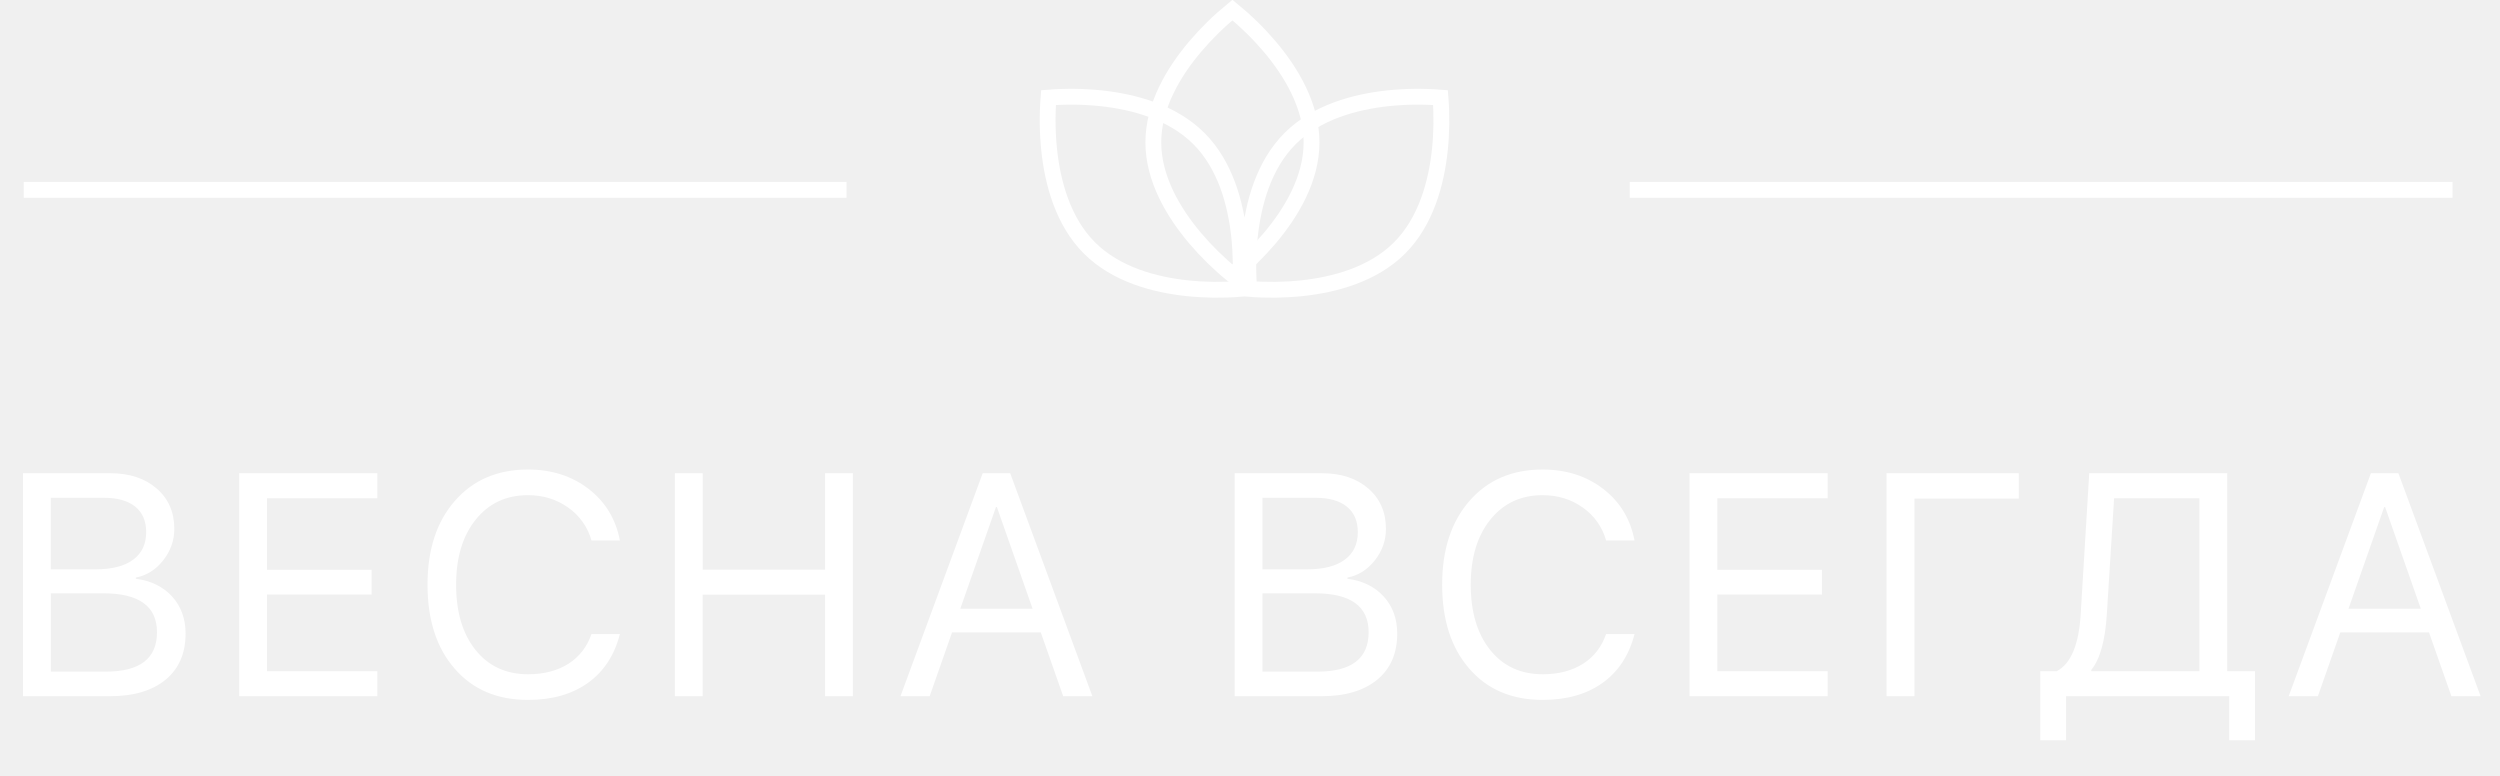
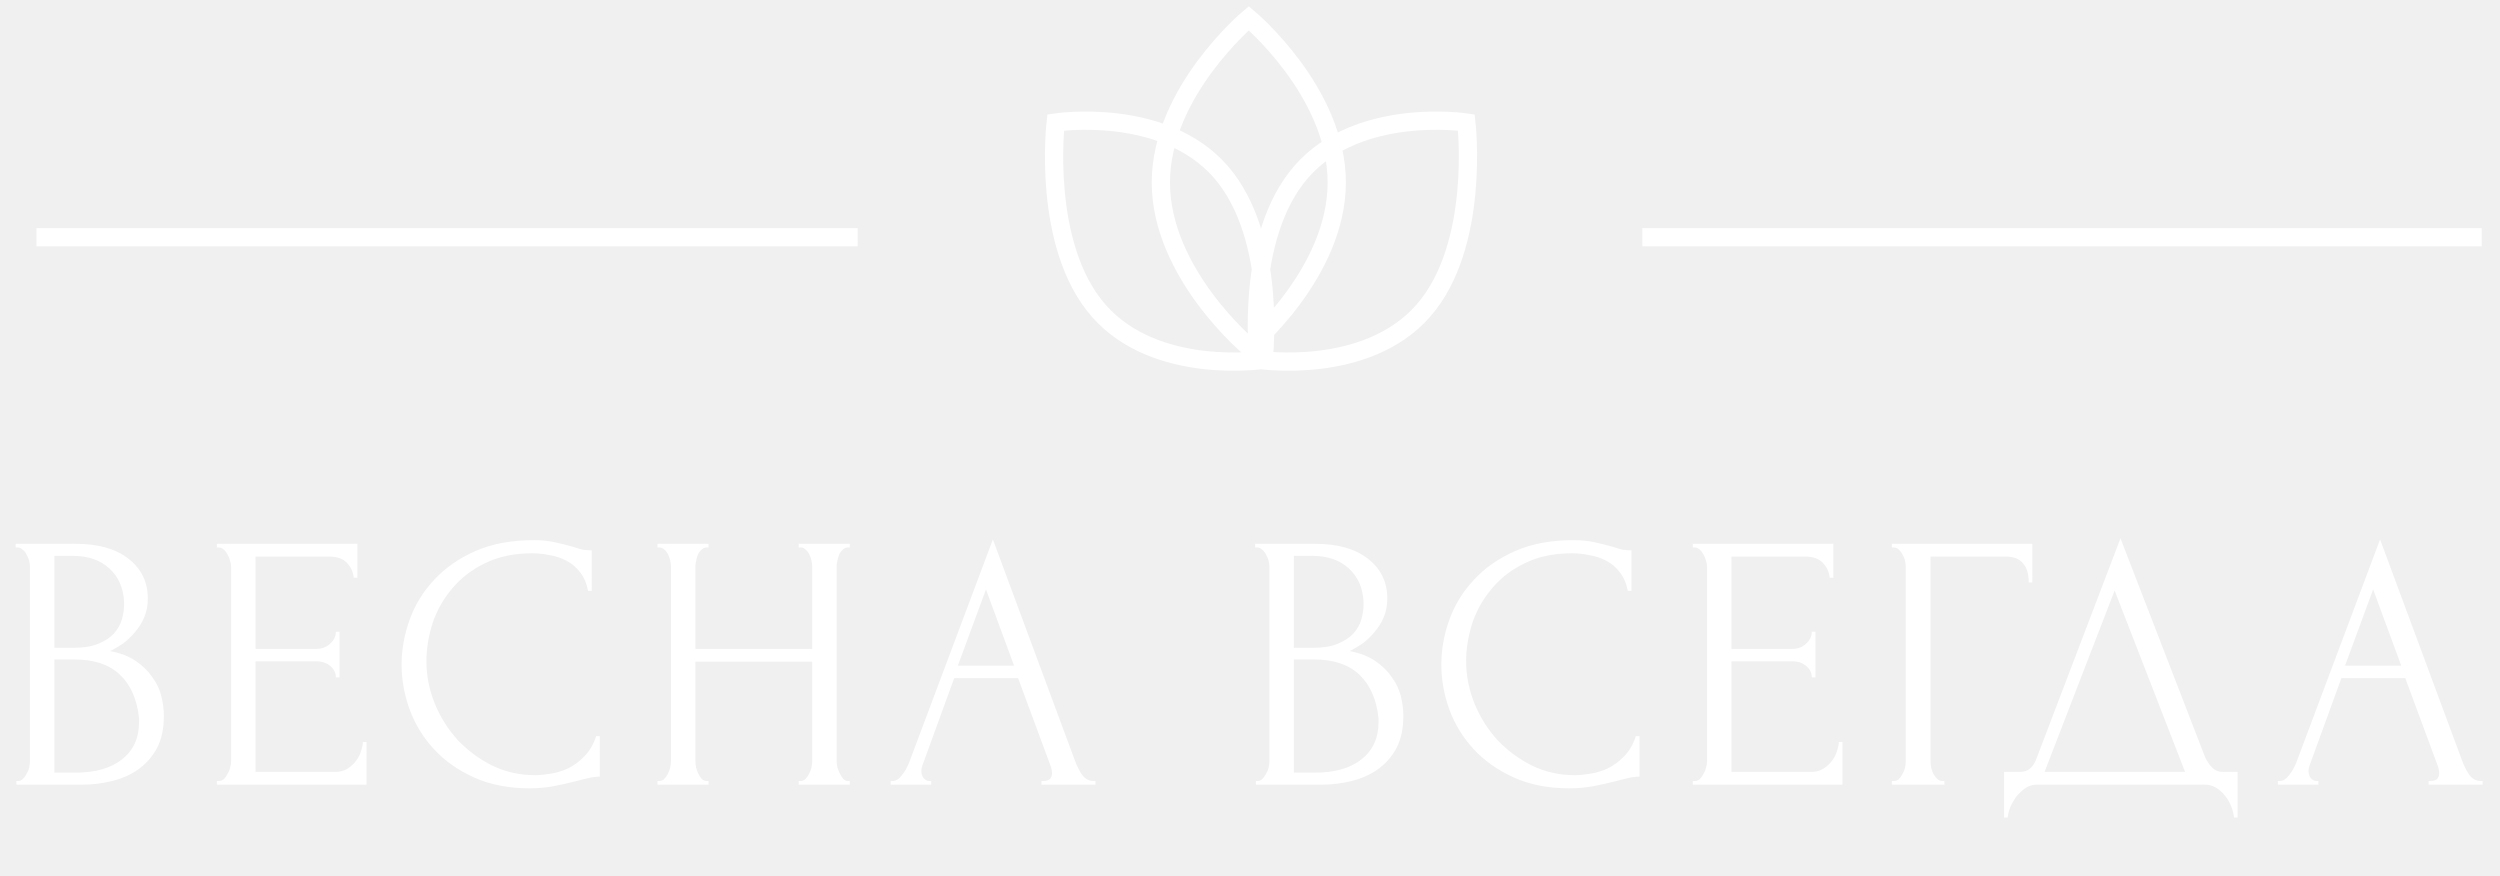
- <svg xmlns="http://www.w3.org/2000/svg" width="158" height="49" viewBox="0 0 158 49" fill="none">
-   <path d="M1.455 44V29.908h5.518c1.21 0 2.187.322 2.93.967.742.645 1.113 1.494 1.113 2.549 0 .736-.235 1.4-.704 1.992-.475.599-1.05.96-1.728 1.084v.078c.957.124 1.722.498 2.295 1.123.566.625.85 1.406.85 2.344 0 1.243-.42 2.213-1.26 2.91C9.622 43.652 8.45 44 6.953 44H1.455zm1.758-8.018h2.812c1.042 0 1.836-.201 2.383-.605.554-.404.83-.986.83-1.748 0-.697-.23-1.234-.693-1.611-.462-.372-1.12-.557-1.973-.557h-3.36v4.521zm3.476 6.465c2.155 0 3.233-.83 3.233-2.49 0-1.64-1.133-2.46-3.399-2.46h-3.31v4.95h3.476zM23.846 44h-8.73V29.908h8.73v1.582h-6.972v4.522h6.611v1.562h-6.611v4.844h6.973V44zm9.52.234c-1.946 0-3.489-.657-4.628-1.972-1.146-1.309-1.719-3.08-1.719-5.313 0-2.213.576-3.978 1.729-5.293 1.152-1.321 2.692-1.982 4.619-1.982 1.497 0 2.777.41 3.838 1.23 1.054.814 1.712 1.898 1.972 3.252H37.38a3.755 3.755 0 00-1.474-2.08c-.73-.52-1.576-.781-2.54-.781-1.373 0-2.473.514-3.3 1.543s-1.24 2.399-1.24 4.111c0 1.732.41 3.109 1.23 4.131.82 1.022 1.927 1.533 3.32 1.533.997 0 1.846-.221 2.55-.664.69-.442 1.174-1.067 1.454-1.875h1.797c-.345 1.341-1.019 2.37-2.021 3.086-1.003.716-2.266 1.074-3.79 1.074zM52.146 44v-6.416H44.41V44h-1.757V29.908h1.758v6.094h7.734v-6.094h1.758V44h-1.758zm13.632-4.033H60.17L58.755 44H56.91l5.196-14.092h1.738L69.038 44h-1.845l-1.416-4.033zm-5.088-1.494h4.57l-2.256-6.426h-.059l-2.255 6.426zM78.03 44V29.908h5.518c1.21 0 2.187.322 2.93.967.742.645 1.113 1.494 1.113 2.549 0 .736-.235 1.4-.703 1.992-.476.599-1.052.96-1.729 1.084v.078c.957.124 1.722.498 2.295 1.123.566.625.85 1.406.85 2.344 0 1.243-.42 2.213-1.26 2.91-.847.697-2.019 1.045-3.516 1.045H78.03zm1.758-8.018H82.6c1.042 0 1.836-.201 2.383-.605.554-.404.83-.986.83-1.748 0-.697-.23-1.234-.693-1.611-.462-.372-1.12-.557-1.973-.557h-3.36v4.521zm3.477 6.465c2.154 0 3.232-.83 3.232-2.49 0-1.64-1.133-2.46-3.399-2.46h-3.31v4.95h3.477zm14.227 1.787c-1.947 0-3.49-.657-4.63-1.972-1.145-1.309-1.718-3.08-1.718-5.313 0-2.213.576-3.978 1.729-5.293 1.152-1.321 2.692-1.982 4.619-1.982 1.497 0 2.776.41 3.838 1.23 1.054.814 1.712 1.898 1.972 3.252h-1.797a3.75 3.75 0 00-1.474-2.08c-.73-.52-1.576-.781-2.54-.781-1.373 0-2.473.514-3.3 1.543s-1.24 2.399-1.24 4.111c0 1.732.41 3.109 1.23 4.131.82 1.022 1.927 1.533 3.32 1.533.997 0 1.846-.221 2.549-.664.69-.442 1.176-1.067 1.455-1.875h1.797c-.345 1.341-1.019 2.37-2.021 3.086-1.003.716-2.266 1.074-3.79 1.074zM115.508 44h-8.73V29.908h8.73v1.582h-6.972v4.522h6.611v1.562h-6.611v4.844h6.972V44zm3.72 0V29.908h8.359v1.602h-6.592V44h-1.767zm13.924-5.185c-.104 1.68-.433 2.854-.986 3.525v.078h6.836V31.49h-5.391l-.459 7.325zm-2.578 7.968h-1.631v-4.365h1.045c.899-.475 1.403-1.69 1.514-3.643l.537-8.867h8.721v12.51h1.758v4.365h-1.631V44h-10.313v2.783zm22.938-6.816h-5.605L146.491 44h-1.846l5.196-14.092h1.738L156.774 44h-1.845l-1.417-4.033zm-5.087-1.494h4.57l-2.256-6.426h-.059l-2.255 6.426z" fill="#fff" />
-   <path d="M82.89 9c0 2.308-1.284 4.444-2.632 6.041a18.24 18.24 0 01-2.368 2.325 18.24 18.24 0 01-2.368-2.324C74.173 13.443 72.89 11.307 72.89 9s1.283-4.444 2.632-6.041A18.239 18.239 0 0177.89.634a18.239 18.239 0 012.368 2.324C81.606 4.557 82.89 6.693 82.89 9z" stroke="#fff" />
-   <path d="M75.77 8.757c1.675 1.675 2.328 4.114 2.548 6.201a18.306 18.306 0 01.04 3.301 18.292 18.292 0 01-3.301-.04c-2.088-.218-4.527-.872-6.202-2.547-1.675-1.675-2.329-4.115-2.548-6.201a18.277 18.277 0 01-.04-3.302 18.292 18.292 0 013.301.04c2.087.22 4.527.873 6.202 2.548zM81.536 8.757c-1.675 1.675-2.328 4.114-2.547 6.201a18.277 18.277 0 00-.04 3.301 18.292 18.292 0 003.301-.04c2.087-.218 4.526-.872 6.201-2.547 1.675-1.675 2.329-4.115 2.548-6.201a18.277 18.277 0 00.04-3.302 18.293 18.293 0 00-3.301.04c-2.087.22-4.527.873-6.202 2.548zM53.5 12h-52M155 12h-52" stroke="#fff" />
+ <svg xmlns="http://www.w3.org/2000/svg" width="137" height="48" viewBox="0 0 137 48" fill="none">
+   <path d="M0.9 42.8H1C1.093 42.8 1.18 42.76 1.26 42.68C1.34 42.6 1.407 42.507 1.46 42.4C1.527 42.293 1.573 42.18 1.6 42.06C1.627 41.927 1.64 41.807 1.64 41.7V31.06C1.64 30.967 1.627 30.86 1.6 30.74C1.573 30.62 1.527 30.507 1.46 30.4C1.407 30.28 1.333 30.187 1.24 30.12C1.16 30.04 1.067 30 0.96 30H0.86V29.8H4.14C5.38 29.8 6.347 30.073 7.04 30.62C7.747 31.167 8.1 31.893 8.1 32.8C8.1 33.187 8.033 33.533 7.9 33.84C7.767 34.147 7.593 34.42 7.38 34.66C7.18 34.9 6.96 35.107 6.72 35.28C6.48 35.44 6.253 35.573 6.04 35.68C6.6 35.787 7.067 35.967 7.44 36.22C7.813 36.473 8.113 36.767 8.34 37.1C8.58 37.42 8.747 37.767 8.84 38.14C8.933 38.513 8.98 38.88 8.98 39.24C8.98 39.933 8.853 40.52 8.6 41C8.347 41.467 8.007 41.853 7.58 42.16C7.167 42.453 6.687 42.667 6.14 42.8C5.607 42.933 5.053 43 4.48 43H0.9V42.8ZM7.62 39.36C7.513 38.333 7.167 37.54 6.58 36.98C5.993 36.42 5.167 36.14 4.1 36.14H2.98V42.34H4.14C5.22 42.34 6.067 42.1 6.68 41.62C7.307 41.127 7.62 40.447 7.62 39.58V39.36ZM6.8 32.98C6.76 32.207 6.487 31.593 5.98 31.14C5.487 30.687 4.82 30.46 3.98 30.46H2.98V35.5H4.02C4.58 35.5 5.033 35.427 5.38 35.28C5.74 35.133 6.027 34.947 6.24 34.72C6.453 34.48 6.6 34.22 6.68 33.94C6.76 33.66 6.8 33.387 6.8 33.12V32.98ZM11.885 42.8H11.985C12.092 42.8 12.185 42.767 12.265 42.7C12.345 42.62 12.412 42.527 12.465 42.42C12.532 42.313 12.579 42.2 12.605 42.08C12.645 41.96 12.665 41.847 12.665 41.74V31.04C12.665 30.947 12.645 30.84 12.605 30.72C12.579 30.6 12.532 30.487 12.465 30.38C12.412 30.273 12.345 30.187 12.265 30.12C12.185 30.04 12.092 30 11.985 30H11.885V29.8H19.585V31.66H19.385C19.358 31.353 19.238 31.087 19.025 30.86C18.812 30.62 18.479 30.5 18.025 30.5H14.005V35.56H17.325C17.632 35.56 17.885 35.467 18.085 35.28C18.299 35.093 18.405 34.873 18.405 34.62H18.605V37.12H18.405C18.405 36.88 18.305 36.673 18.105 36.5C17.905 36.327 17.645 36.24 17.325 36.24H14.005V42.3H18.385C18.639 42.3 18.858 42.24 19.045 42.12C19.232 42 19.385 41.86 19.505 41.7C19.639 41.527 19.732 41.347 19.785 41.16C19.852 40.96 19.885 40.793 19.885 40.66H20.085V43H11.885V42.8ZM29.168 30.32C28.181 30.32 27.322 30.5 26.588 30.86C25.868 31.207 25.268 31.667 24.788 32.24C24.308 32.8 23.948 33.433 23.708 34.14C23.482 34.847 23.368 35.547 23.368 36.24C23.368 37.027 23.521 37.8 23.828 38.56C24.135 39.307 24.555 39.973 25.088 40.56C25.635 41.133 26.268 41.6 26.988 41.96C27.708 42.307 28.488 42.48 29.328 42.48C29.568 42.48 29.848 42.453 30.168 42.4C30.502 42.347 30.828 42.247 31.148 42.1C31.468 41.94 31.762 41.72 32.028 41.44C32.308 41.16 32.522 40.793 32.668 40.34H32.868V42.56C32.668 42.56 32.455 42.587 32.228 42.64C32.015 42.693 31.775 42.753 31.508 42.82C31.162 42.913 30.775 43 30.348 43.08C29.935 43.16 29.495 43.2 29.028 43.2C27.868 43.2 26.848 43 25.968 42.6C25.088 42.2 24.355 41.68 23.768 41.04C23.181 40.4 22.741 39.68 22.448 38.88C22.155 38.067 22.008 37.247 22.008 36.42C22.008 35.593 22.155 34.773 22.448 33.96C22.741 33.147 23.188 32.42 23.788 31.78C24.388 31.127 25.142 30.6 26.048 30.2C26.955 29.8 28.021 29.6 29.248 29.6C29.688 29.6 30.081 29.64 30.428 29.72C30.788 29.8 31.108 29.88 31.388 29.96C31.588 30.027 31.768 30.08 31.928 30.12C32.102 30.147 32.268 30.16 32.428 30.16V32.38H32.228C32.148 31.967 32.002 31.627 31.788 31.36C31.575 31.08 31.322 30.867 31.028 30.72C30.748 30.573 30.442 30.473 30.108 30.42C29.788 30.353 29.475 30.32 29.168 30.32ZM43.769 42.8H43.869C43.962 42.8 44.049 42.767 44.129 42.7C44.209 42.62 44.276 42.527 44.329 42.42C44.396 42.3 44.442 42.18 44.469 42.06C44.496 41.927 44.509 41.807 44.509 41.7V36.26H38.109V41.7C38.109 41.807 38.122 41.927 38.149 42.06C38.176 42.18 38.216 42.293 38.269 42.4C38.322 42.507 38.382 42.6 38.449 42.68C38.529 42.76 38.622 42.8 38.729 42.8H38.829V43H36.029V42.8H36.129C36.222 42.8 36.309 42.767 36.389 42.7C36.469 42.62 36.536 42.527 36.589 42.42C36.656 42.3 36.702 42.18 36.729 42.06C36.756 41.927 36.769 41.807 36.769 41.7V31.04C36.769 30.947 36.756 30.84 36.729 30.72C36.702 30.6 36.662 30.487 36.609 30.38C36.556 30.273 36.489 30.187 36.409 30.12C36.329 30.04 36.236 30 36.129 30H36.029V29.8H38.829V30H38.729C38.622 30 38.529 30.04 38.449 30.12C38.369 30.187 38.302 30.273 38.249 30.38C38.209 30.487 38.176 30.6 38.149 30.72C38.122 30.84 38.109 30.947 38.109 31.04V35.56H44.509V31.04C44.509 30.947 44.496 30.84 44.469 30.72C44.442 30.6 44.402 30.487 44.349 30.38C44.296 30.273 44.229 30.187 44.149 30.12C44.069 30.04 43.976 30 43.869 30H43.769V29.8H46.569V30H46.469C46.362 30 46.269 30.04 46.189 30.12C46.109 30.187 46.042 30.273 45.989 30.38C45.949 30.487 45.916 30.6 45.889 30.72C45.862 30.84 45.849 30.947 45.849 31.04V41.7C45.849 41.807 45.862 41.927 45.889 42.06C45.929 42.18 45.976 42.293 46.029 42.4C46.082 42.507 46.142 42.6 46.209 42.68C46.289 42.76 46.376 42.8 46.469 42.8H46.569V43H43.769V42.8ZM57.071 42.8H57.17C57.49 42.8 57.651 42.653 57.651 42.36C57.651 42.253 57.63 42.14 57.59 42.02L55.791 37.16H52.291L50.55 41.94C50.511 42.047 50.49 42.147 50.49 42.24C50.49 42.413 50.537 42.553 50.63 42.66C50.724 42.753 50.824 42.8 50.931 42.8H51.031V43H48.81V42.8H48.91C49.084 42.8 49.251 42.7 49.41 42.5C49.584 42.287 49.724 42.04 49.831 41.76L54.41 29.56L58.891 41.64C58.984 41.907 59.111 42.167 59.27 42.42C59.444 42.673 59.664 42.8 59.931 42.8H60.031V43H57.071V42.8ZM52.49 36.48H55.571L54.031 32.3L52.49 36.48ZM68.823 42.8H68.923C69.016 42.8 69.103 42.76 69.183 42.68C69.263 42.6 69.329 42.507 69.383 42.4C69.449 42.293 69.496 42.18 69.523 42.06C69.549 41.927 69.563 41.807 69.563 41.7V31.06C69.563 30.967 69.549 30.86 69.523 30.74C69.496 30.62 69.449 30.507 69.383 30.4C69.329 30.28 69.256 30.187 69.163 30.12C69.083 30.04 68.989 30 68.883 30H68.783V29.8H72.063C73.303 29.8 74.269 30.073 74.963 30.62C75.669 31.167 76.023 31.893 76.023 32.8C76.023 33.187 75.956 33.533 75.823 33.84C75.689 34.147 75.516 34.42 75.303 34.66C75.103 34.9 74.883 35.107 74.643 35.28C74.403 35.44 74.176 35.573 73.963 35.68C74.523 35.787 74.989 35.967 75.363 36.22C75.736 36.473 76.036 36.767 76.263 37.1C76.503 37.42 76.669 37.767 76.763 38.14C76.856 38.513 76.903 38.88 76.903 39.24C76.903 39.933 76.776 40.52 76.523 41C76.269 41.467 75.929 41.853 75.503 42.16C75.089 42.453 74.609 42.667 74.063 42.8C73.529 42.933 72.976 43 72.403 43H68.823V42.8ZM75.543 39.36C75.436 38.333 75.089 37.54 74.503 36.98C73.916 36.42 73.089 36.14 72.023 36.14H70.903V42.34H72.063C73.143 42.34 73.989 42.1 74.603 41.62C75.229 41.127 75.543 40.447 75.543 39.58V39.36ZM74.723 32.98C74.683 32.207 74.409 31.593 73.903 31.14C73.409 30.687 72.743 30.46 71.903 30.46H70.903V35.5H71.943C72.503 35.5 72.956 35.427 73.303 35.28C73.663 35.133 73.949 34.947 74.163 34.72C74.376 34.48 74.523 34.22 74.603 33.94C74.683 33.66 74.723 33.387 74.723 33.12V32.98ZM86.145 30.32C85.158 30.32 84.298 30.5 83.565 30.86C82.845 31.207 82.245 31.667 81.765 32.24C81.285 32.8 80.925 33.433 80.685 34.14C80.458 34.847 80.345 35.547 80.345 36.24C80.345 37.027 80.498 37.8 80.805 38.56C81.111 39.307 81.531 39.973 82.065 40.56C82.611 41.133 83.245 41.6 83.965 41.96C84.685 42.307 85.465 42.48 86.305 42.48C86.545 42.48 86.825 42.453 87.145 42.4C87.478 42.347 87.805 42.247 88.125 42.1C88.445 41.94 88.738 41.72 89.005 41.44C89.285 41.16 89.498 40.793 89.645 40.34H89.845V42.56C89.645 42.56 89.431 42.587 89.205 42.64C88.991 42.693 88.751 42.753 88.485 42.82C88.138 42.913 87.751 43 87.325 43.08C86.911 43.16 86.471 43.2 86.005 43.2C84.845 43.2 83.825 43 82.945 42.6C82.065 42.2 81.331 41.68 80.745 41.04C80.158 40.4 79.718 39.68 79.425 38.88C79.131 38.067 78.985 37.247 78.985 36.42C78.985 35.593 79.131 34.773 79.425 33.96C79.718 33.147 80.165 32.42 80.765 31.78C81.365 31.127 82.118 30.6 83.025 30.2C83.931 29.8 84.998 29.6 86.225 29.6C86.665 29.6 87.058 29.64 87.405 29.72C87.765 29.8 88.085 29.88 88.365 29.96C88.565 30.027 88.745 30.08 88.905 30.12C89.078 30.147 89.245 30.16 89.405 30.16V32.38H89.205C89.125 31.967 88.978 31.627 88.765 31.36C88.551 31.08 88.298 30.867 88.005 30.72C87.725 30.573 87.418 30.473 87.085 30.42C86.765 30.353 86.451 30.32 86.145 30.32ZM92.766 42.8H92.866C92.972 42.8 93.066 42.767 93.146 42.7C93.226 42.62 93.292 42.527 93.346 42.42C93.412 42.313 93.459 42.2 93.486 42.08C93.526 41.96 93.546 41.847 93.546 41.74V31.04C93.546 30.947 93.526 30.84 93.486 30.72C93.459 30.6 93.412 30.487 93.346 30.38C93.292 30.273 93.226 30.187 93.146 30.12C93.066 30.04 92.972 30 92.866 30H92.766V29.8H100.466V31.66H100.266C100.239 31.353 100.119 31.087 99.906 30.86C99.692 30.62 99.359 30.5 98.906 30.5H94.886V35.56H98.206C98.512 35.56 98.766 35.467 98.966 35.28C99.179 35.093 99.286 34.873 99.286 34.62H99.486V37.12H99.286C99.286 36.88 99.186 36.673 98.986 36.5C98.786 36.327 98.526 36.24 98.206 36.24H94.886V42.3H99.266C99.519 42.3 99.739 42.24 99.926 42.12C100.112 42 100.266 41.86 100.386 41.7C100.519 41.527 100.612 41.347 100.666 41.16C100.732 40.96 100.766 40.793 100.766 40.66H100.966V43H92.766V42.8ZM106.453 42.8H106.553V43H103.673V42.8H103.773C103.879 42.8 103.973 42.767 104.053 42.7C104.133 42.62 104.199 42.527 104.253 42.42C104.319 42.313 104.366 42.2 104.393 42.08C104.419 41.96 104.433 41.847 104.433 41.74V31.04C104.433 30.947 104.419 30.84 104.393 30.72C104.366 30.6 104.319 30.487 104.253 30.38C104.199 30.273 104.133 30.187 104.053 30.12C103.973 30.04 103.879 30 103.773 30H103.673V29.8H111.373V31.92H111.173C111.173 31.44 111.066 31.087 110.853 30.86C110.653 30.62 110.333 30.5 109.893 30.5H105.793V41.74C105.793 41.847 105.806 41.96 105.833 42.08C105.859 42.2 105.899 42.313 105.953 42.42C106.019 42.527 106.093 42.62 106.173 42.7C106.253 42.767 106.346 42.8 106.453 42.8ZM122.622 42.3V44.8H122.422C122.409 44.627 122.362 44.433 122.282 44.22C122.202 44.007 122.089 43.807 121.942 43.62C121.809 43.447 121.649 43.3 121.462 43.18C121.275 43.06 121.069 43 120.842 43H111.622C111.395 43 111.189 43.06 111.002 43.18C110.815 43.313 110.649 43.467 110.502 43.64C110.369 43.827 110.255 44.027 110.162 44.24C110.082 44.453 110.035 44.64 110.022 44.8H109.822V42.3H110.702C111.129 42.3 111.429 42.053 111.602 41.56L116.202 29.5L120.842 41.5C120.935 41.7 121.062 41.887 121.222 42.06C121.382 42.22 121.569 42.3 121.782 42.3H122.622ZM112.042 42.3H119.742L115.882 32.36L112.042 42.3ZM133.088 42.8H133.188C133.508 42.8 133.668 42.653 133.668 42.36C133.668 42.253 133.648 42.14 133.608 42.02L131.808 37.16H128.308L126.568 41.94C126.528 42.047 126.508 42.147 126.508 42.24C126.508 42.413 126.554 42.553 126.648 42.66C126.741 42.753 126.841 42.8 126.948 42.8H127.048V43H124.828V42.8H124.928C125.101 42.8 125.268 42.7 125.428 42.5C125.601 42.287 125.741 42.04 125.848 41.76L130.428 29.56L134.908 41.64C135.001 41.907 135.128 42.167 135.288 42.42C135.461 42.673 135.681 42.8 135.948 42.8H136.048V43H133.088V42.8ZM128.508 36.48H131.588L130.048 32.3L128.508 36.48Z" fill="white" />
+   <path d="M47 13H2M136 13L90 13M73.254 10C73.254 14.971 68.434 19 68.434 19C68.434 19 63.615 14.971 63.615 10C63.615 5.029 68.434 1 68.434 1C68.434 1 73.254 5.029 73.254 10ZM66.887 9.403C70.033 12.994 69.244 19.716 69.244 19.716C69.244 19.716 63.354 20.616 60.208 17.026C57.062 13.435 57.851 6.713 57.851 6.713C57.851 6.713 63.74 5.813 66.887 9.403ZM71.32 9.403C68.174 12.994 68.963 19.716 68.963 19.716C68.963 19.716 74.852 20.616 77.998 17.026C81.144 13.435 80.356 6.713 80.356 6.713C80.356 6.713 74.466 5.813 71.32 9.403Z" stroke="white" />
</svg>
